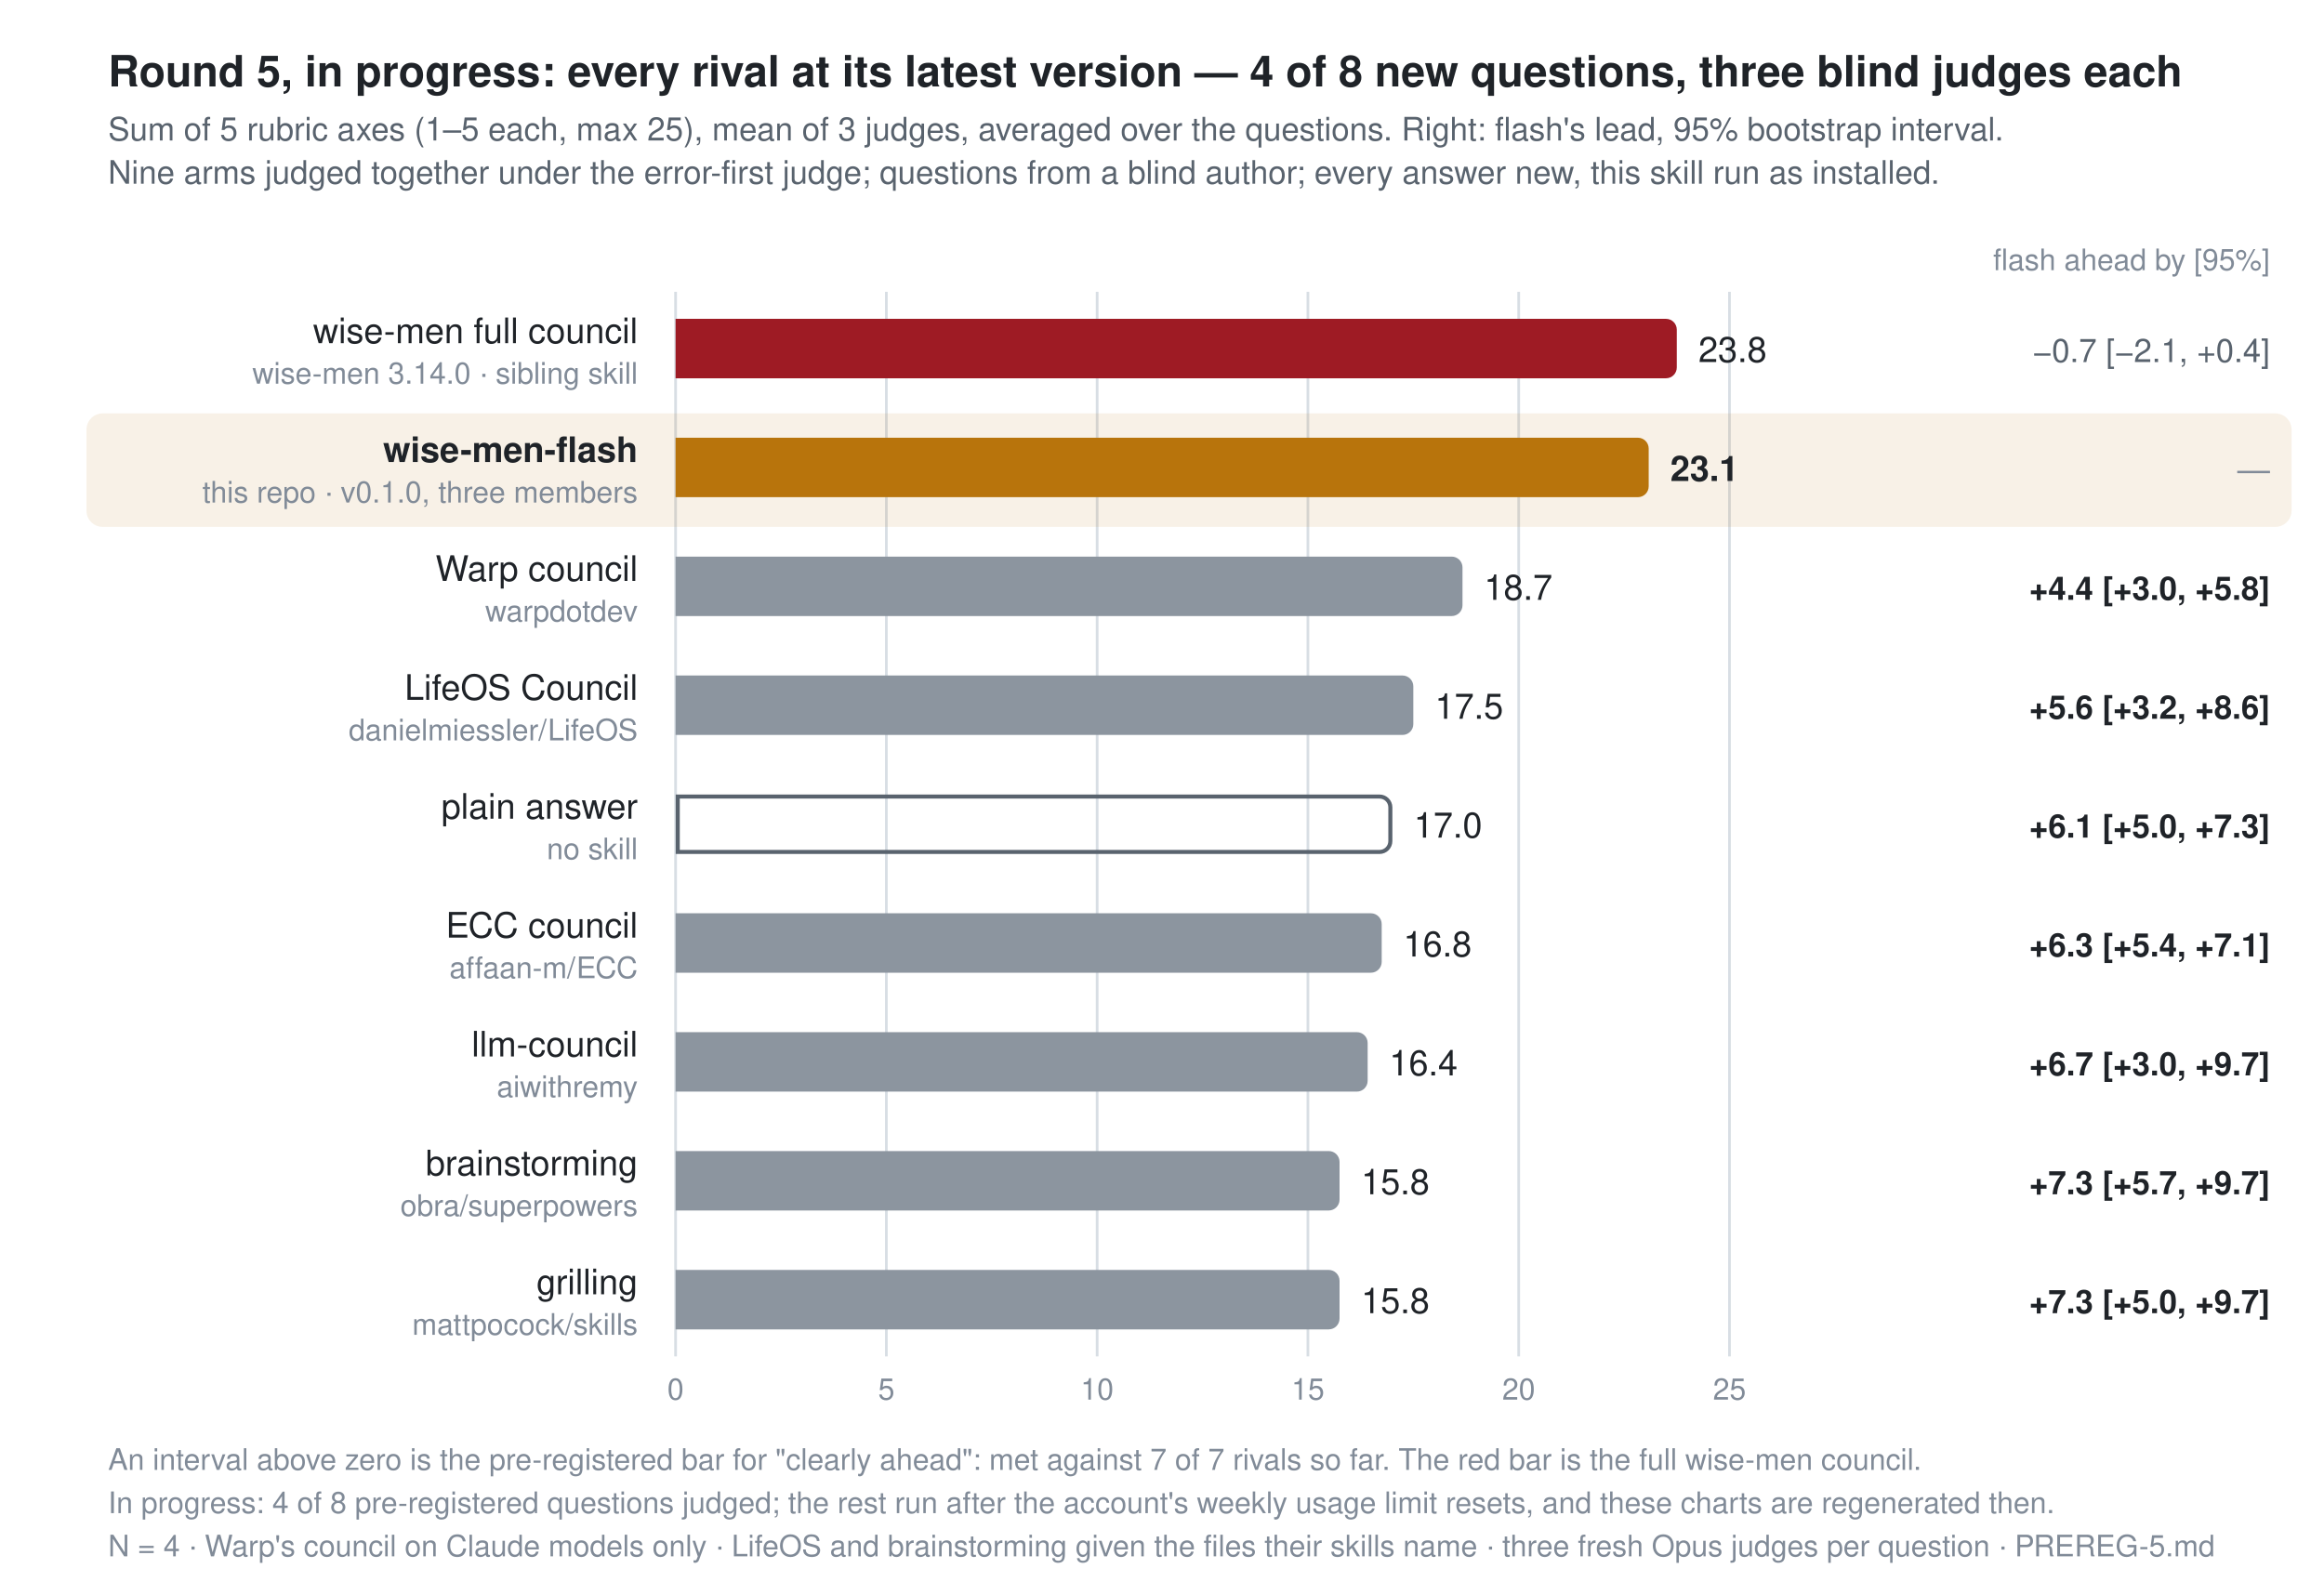
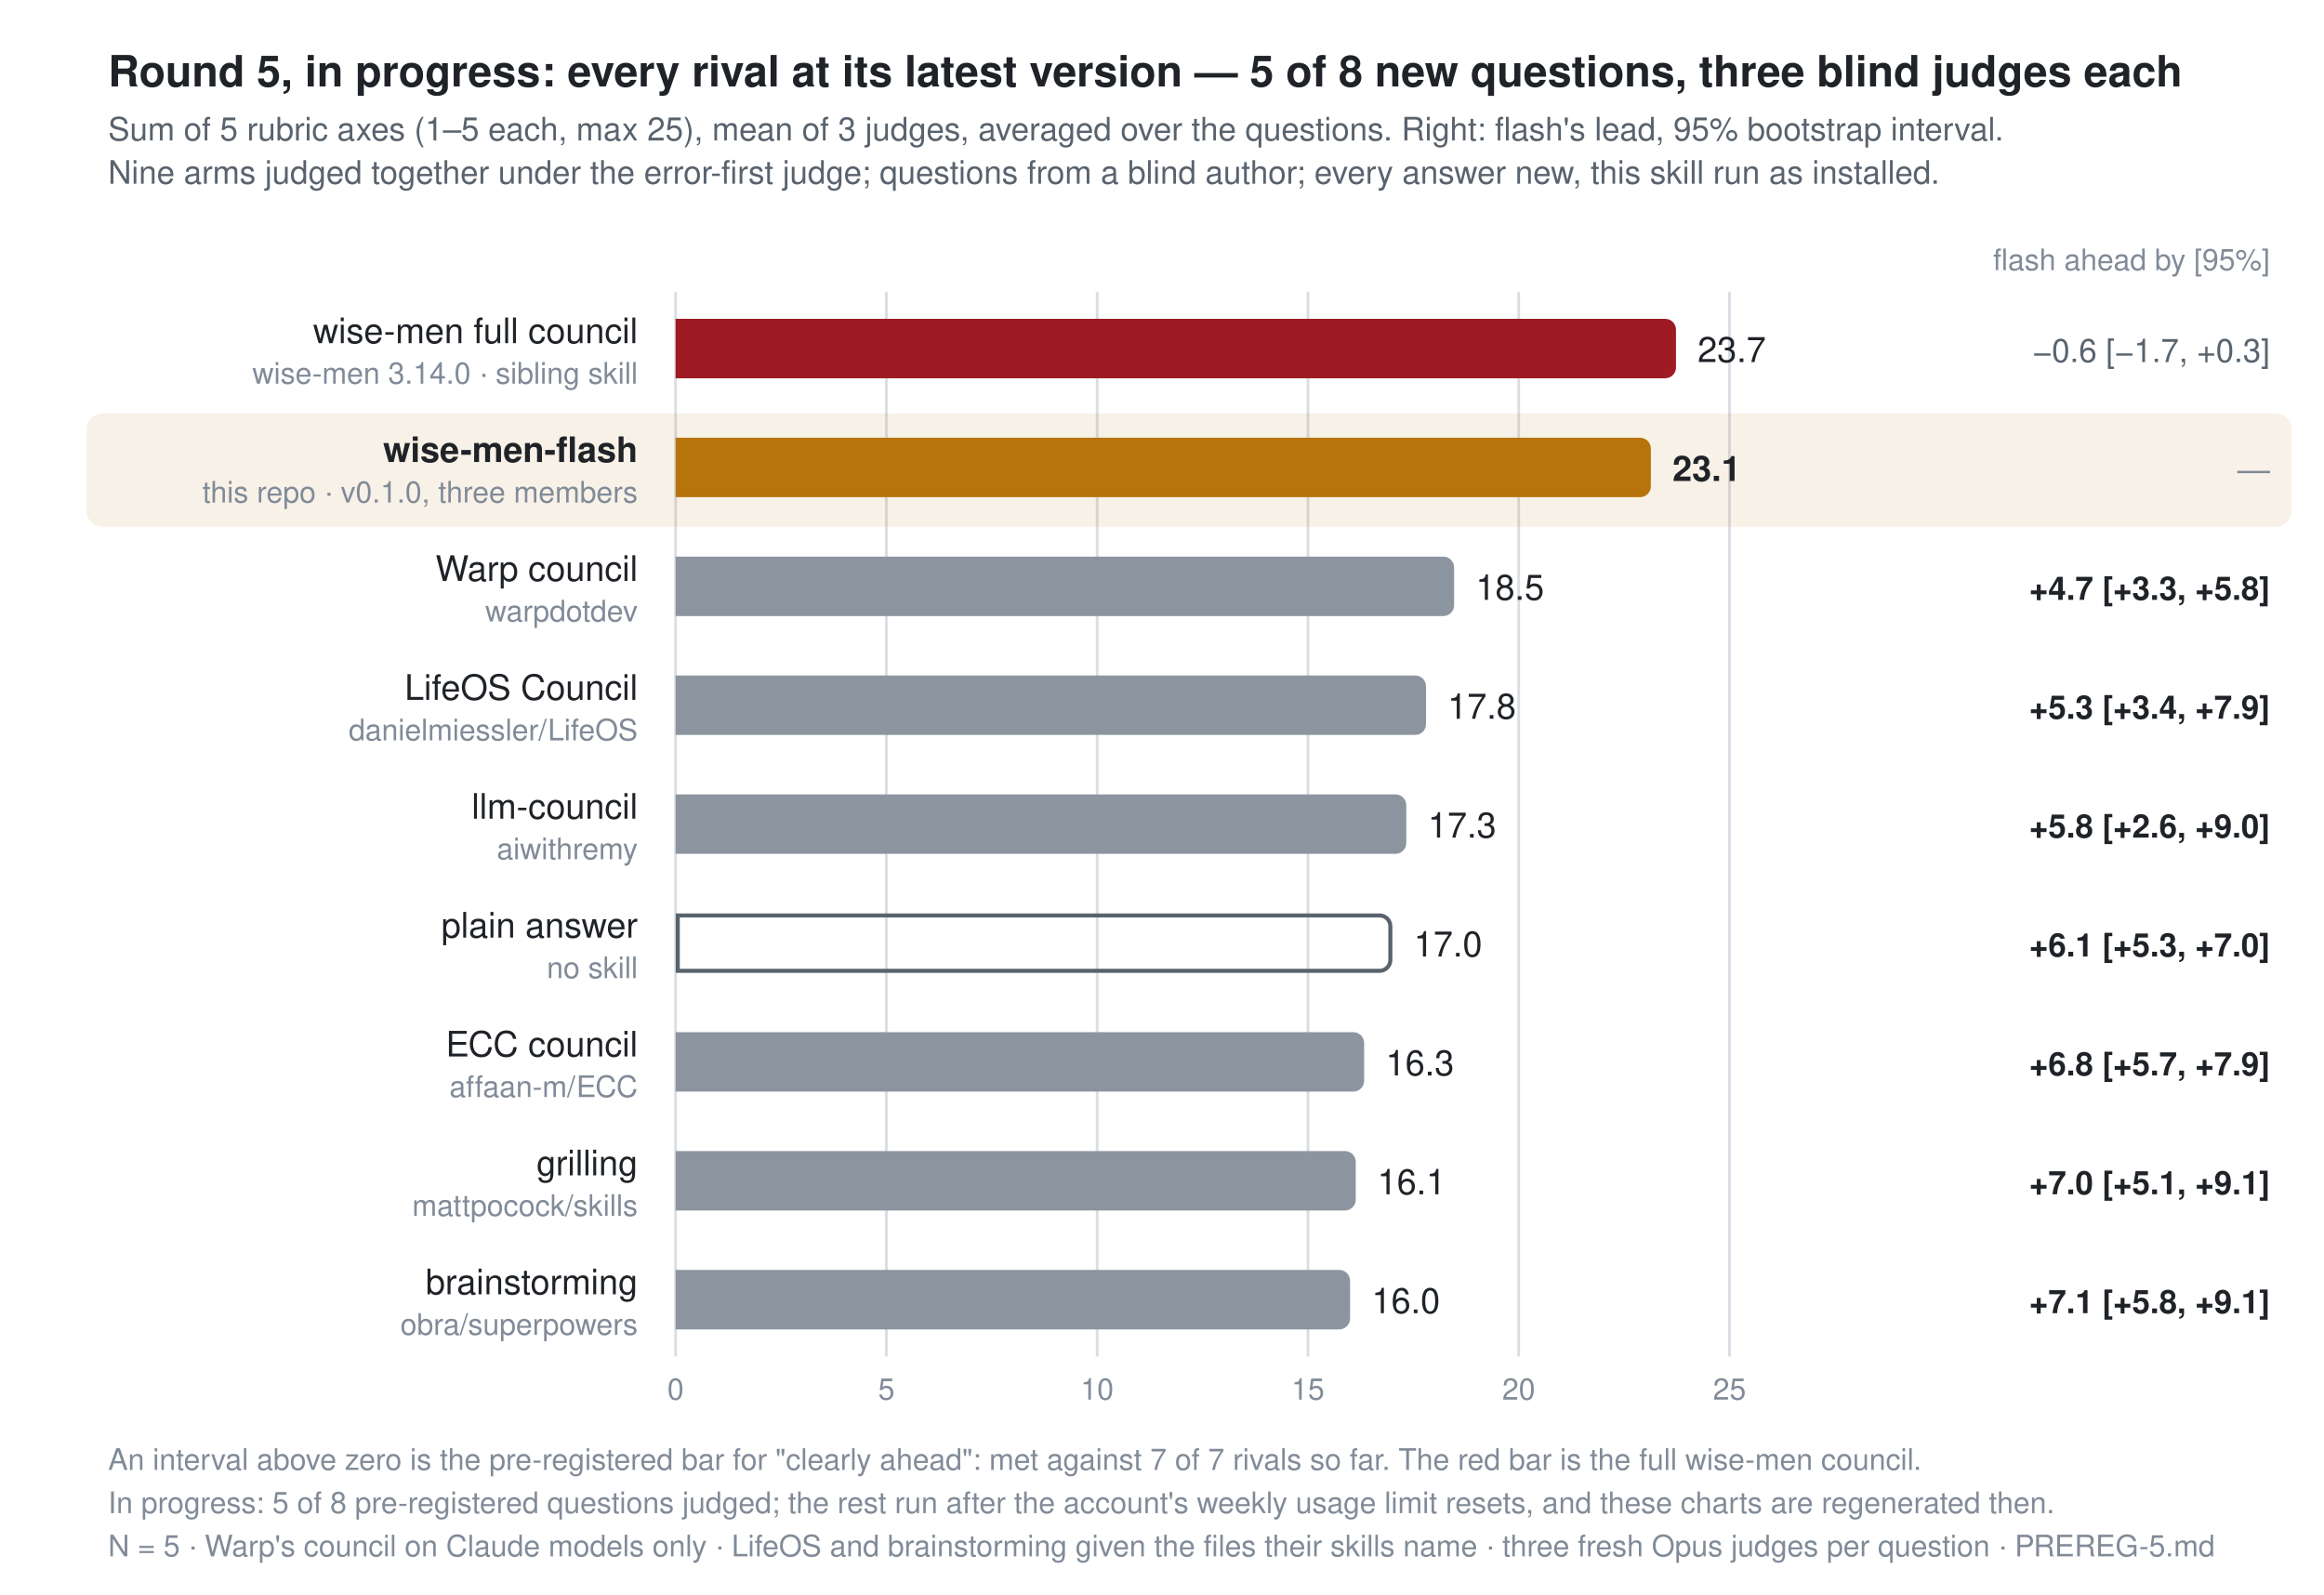
<svg xmlns="http://www.w3.org/2000/svg" viewBox="0 0 860 590" width="860" font-family="-apple-system, BlinkMacSystemFont, 'Segoe UI', Helvetica, Arial, sans-serif">
-   <text x="40" y="32" font-size="16" font-weight="600" fill="#1f2328" text-anchor="start">Round 5, in progress: every rival at its latest version — 4 of 8 new questions, three blind judges each</text>
+   <text x="40" y="32" font-size="16" font-weight="600" fill="#1f2328" text-anchor="start">Round 5, in progress: every rival at its latest version — 5 of 8 new questions, three blind judges each</text>
  <text x="40" y="52" font-size="12" font-weight="400" fill="#59636e" text-anchor="start">Sum of 5 rubric axes (1–5 each, max 25), mean of 3 judges, averaged over the questions. Right: flash's lead, 95% bootstrap interval.</text>
  <text x="40" y="68" font-size="12" font-weight="400" fill="#59636e" text-anchor="start">Nine arms judged together under the error-first judge; questions from a blind author; every answer new, this skill run as installed.</text>
  <text x="840" y="100" font-size="11" font-weight="400" fill="#818b98" text-anchor="end">flash ahead by [95%]</text>
  <line x1="250" y1="108" x2="250" y2="502" stroke="#d8dee4" stroke-width="1" />
  <text x="250" y="518" font-size="11" font-weight="400" fill="#818b98" text-anchor="middle">0</text>
  <line x1="328" y1="108" x2="328" y2="502" stroke="#d8dee4" stroke-width="1" />
  <text x="328" y="518" font-size="11" font-weight="400" fill="#818b98" text-anchor="middle">5</text>
  <line x1="406" y1="108" x2="406" y2="502" stroke="#d8dee4" stroke-width="1" />
  <text x="406" y="518" font-size="11" font-weight="400" fill="#818b98" text-anchor="middle">10</text>
  <line x1="484" y1="108" x2="484" y2="502" stroke="#d8dee4" stroke-width="1" />
  <text x="484" y="518" font-size="11" font-weight="400" fill="#818b98" text-anchor="middle">15</text>
  <line x1="562" y1="108" x2="562" y2="502" stroke="#d8dee4" stroke-width="1" />
  <text x="562" y="518" font-size="11" font-weight="400" fill="#818b98" text-anchor="middle">20</text>
  <line x1="640" y1="108" x2="640" y2="502" stroke="#d8dee4" stroke-width="1" />
  <text x="640" y="518" font-size="11" font-weight="400" fill="#818b98" text-anchor="middle">25</text>
  <text x="236" y="127" font-size="13" font-weight="500" fill="#1f2328" text-anchor="end">wise-men full council</text>
  <text x="236" y="142" font-size="11" font-weight="400" fill="#818b98" text-anchor="end">wise-men 3.14.0 · sibling skill</text>
-   <path d="M250,118h366.5a4,4 0 0 1 4,4v14a4,4 0 0 1 -4,4h-366.5z" fill="#9e1b24" />
-   <text x="628.5" y="134" font-size="13" font-weight="500" fill="#1f2328" text-anchor="start">23.8</text>
-   <text x="840" y="134" font-size="12" font-weight="400" fill="#59636e" text-anchor="end">−0.7  [−2.1, +0.4]</text>
+   <path d="M250,118h366.2a4,4 0 0 1 4,4v14a4,4 0 0 1 -4,4h-366.2z" fill="#9e1b24" />
+   <text x="628.2" y="134" font-size="13" font-weight="500" fill="#1f2328" text-anchor="start">23.7</text>
+   <text x="840" y="134" font-size="12" font-weight="400" fill="#59636e" text-anchor="end">−0.6  [−1.7, +0.3]</text>
  <rect x="32" y="153" width="816" height="42" rx="6" fill="#b8740c" fill-opacity="0.10" />
  <text x="236" y="171" font-size="13" font-weight="700" fill="#1f2328" text-anchor="end">wise-men-flash</text>
  <text x="236" y="186" font-size="11" font-weight="400" fill="#818b98" text-anchor="end">this repo · v0.1.0, three members</text>
-   <path d="M250,162h356.1a4,4 0 0 1 4,4v14a4,4 0 0 1 -4,4h-356.1z" fill="#b8740c" />
-   <text x="618.1" y="178" font-size="13" font-weight="700" fill="#1f2328" text-anchor="start">23.1</text>
+   <path d="M250,162h356.9a4,4 0 0 1 4,4v14a4,4 0 0 1 -4,4h-356.9z" fill="#b8740c" />
+   <text x="618.9" y="178" font-size="13" font-weight="700" fill="#1f2328" text-anchor="start">23.1</text>
  <text x="840" y="178" font-size="12" font-weight="400" fill="#818b98" text-anchor="end">—</text>
  <text x="236" y="215" font-size="13" font-weight="500" fill="#1f2328" text-anchor="end">Warp council</text>
  <text x="236" y="230" font-size="11" font-weight="400" fill="#818b98" text-anchor="end">warpdotdev</text>
-   <path d="M250,206h287.2a4,4 0 0 1 4,4v14a4,4 0 0 1 -4,4h-287.2z" fill="#8c959f" />
-   <text x="549.2" y="222" font-size="13" font-weight="500" fill="#1f2328" text-anchor="start">18.7</text>
-   <text x="840" y="222" font-size="12" font-weight="600" fill="#1f2328" text-anchor="end">+4.4  [+3.0, +5.8]</text>
+   <path d="M250,206h284.1a4,4 0 0 1 4,4v14a4,4 0 0 1 -4,4h-284.1z" fill="#8c959f" />
+   <text x="546.1" y="222" font-size="13" font-weight="500" fill="#1f2328" text-anchor="start">18.5</text>
+   <text x="840" y="222" font-size="12" font-weight="600" fill="#1f2328" text-anchor="end">+4.7  [+3.3, +5.8]</text>
  <text x="236" y="259" font-size="13" font-weight="500" fill="#1f2328" text-anchor="end">LifeOS Council</text>
  <text x="236" y="274" font-size="11" font-weight="400" fill="#818b98" text-anchor="end">danielmiessler/LifeOS</text>
-   <path d="M250,250h269a4,4 0 0 1 4,4v14a4,4 0 0 1 -4,4h-269z" fill="#8c959f" />
-   <text x="531" y="266" font-size="13" font-weight="500" fill="#1f2328" text-anchor="start">17.5</text>
-   <text x="840" y="266" font-size="12" font-weight="600" fill="#1f2328" text-anchor="end">+5.6  [+3.2, +8.6]</text>
-   <text x="236" y="303" font-size="13" font-weight="500" fill="#1f2328" text-anchor="end">plain answer</text>
-   <text x="236" y="318" font-size="11" font-weight="400" fill="#818b98" text-anchor="end">no skill</text>
-   <path d="M250.8,294.8h259.7a4,4 0 0 1 4,4v12.5a4,4 0 0 1 -4,4h-259.7z" fill="none" stroke="#59636e" stroke-width="1.5" />
-   <text x="523.2" y="310" font-size="13" font-weight="500" fill="#1f2328" text-anchor="start">17.0</text>
-   <text x="840" y="310" font-size="12" font-weight="600" fill="#1f2328" text-anchor="end">+6.1  [+5.0, +7.3]</text>
-   <text x="236" y="347" font-size="13" font-weight="500" fill="#1f2328" text-anchor="end">ECC council</text>
-   <text x="236" y="362" font-size="11" font-weight="400" fill="#818b98" text-anchor="end">affaan-m/ECC</text>
-   <path d="M250,338h257.3a4,4 0 0 1 4,4v14a4,4 0 0 1 -4,4h-257.3z" fill="#8c959f" />
-   <text x="519.3" y="354" font-size="13" font-weight="500" fill="#1f2328" text-anchor="start">16.8</text>
-   <text x="840" y="354" font-size="12" font-weight="600" fill="#1f2328" text-anchor="end">+6.3  [+5.4, +7.1]</text>
-   <text x="236" y="391" font-size="13" font-weight="500" fill="#1f2328" text-anchor="end">llm-council</text>
-   <text x="236" y="406" font-size="11" font-weight="400" fill="#818b98" text-anchor="end">aiwithremy</text>
-   <path d="M250,382h252.1a4,4 0 0 1 4,4v14a4,4 0 0 1 -4,4h-252.1z" fill="#8c959f" />
-   <text x="514.1" y="398" font-size="13" font-weight="500" fill="#1f2328" text-anchor="start">16.4</text>
-   <text x="840" y="398" font-size="12" font-weight="600" fill="#1f2328" text-anchor="end">+6.7  [+3.0, +9.7]</text>
-   <text x="236" y="435" font-size="13" font-weight="500" fill="#1f2328" text-anchor="end">brainstorming</text>
-   <text x="236" y="450" font-size="11" font-weight="400" fill="#818b98" text-anchor="end">obra/superpowers</text>
-   <path d="M250,426h241.7a4,4 0 0 1 4,4v14a4,4 0 0 1 -4,4h-241.7z" fill="#8c959f" />
-   <text x="503.7" y="442" font-size="13" font-weight="500" fill="#1f2328" text-anchor="start">15.8</text>
-   <text x="840" y="442" font-size="12" font-weight="600" fill="#1f2328" text-anchor="end">+7.3  [+5.7, +9.7]</text>
-   <text x="236" y="479" font-size="13" font-weight="500" fill="#1f2328" text-anchor="end">grilling</text>
-   <text x="236" y="494" font-size="11" font-weight="400" fill="#818b98" text-anchor="end">mattpocock/skills</text>
-   <path d="M250,470h241.7a4,4 0 0 1 4,4v14a4,4 0 0 1 -4,4h-241.7z" fill="#8c959f" />
-   <text x="503.7" y="486" font-size="13" font-weight="500" fill="#1f2328" text-anchor="start">15.8</text>
-   <text x="840" y="486" font-size="12" font-weight="600" fill="#1f2328" text-anchor="end">+7.3  [+5.0, +9.7]</text>
+   <path d="M250,250h273.7a4,4 0 0 1 4,4v14a4,4 0 0 1 -4,4h-273.7z" fill="#8c959f" />
+   <text x="535.7" y="266" font-size="13" font-weight="500" fill="#1f2328" text-anchor="start">17.8</text>
+   <text x="840" y="266" font-size="12" font-weight="600" fill="#1f2328" text-anchor="end">+5.3  [+3.4, +7.9]</text>
+   <text x="236" y="303" font-size="13" font-weight="500" fill="#1f2328" text-anchor="end">llm-council</text>
+   <text x="236" y="318" font-size="11" font-weight="400" fill="#818b98" text-anchor="end">aiwithremy</text>
+   <path d="M250,294h266.4a4,4 0 0 1 4,4v14a4,4 0 0 1 -4,4h-266.4z" fill="#8c959f" />
+   <text x="528.4" y="310" font-size="13" font-weight="500" fill="#1f2328" text-anchor="start">17.3</text>
+   <text x="840" y="310" font-size="12" font-weight="600" fill="#1f2328" text-anchor="end">+5.8  [+2.6, +9.0]</text>
+   <text x="236" y="347" font-size="13" font-weight="500" fill="#1f2328" text-anchor="end">plain answer</text>
+   <text x="236" y="362" font-size="11" font-weight="400" fill="#818b98" text-anchor="end">no skill</text>
+   <path d="M250.8,338.8h259.7a4,4 0 0 1 4,4v12.5a4,4 0 0 1 -4,4h-259.7z" fill="none" stroke="#59636e" stroke-width="1.5" />
+   <text x="523.2" y="354" font-size="13" font-weight="500" fill="#1f2328" text-anchor="start">17.0</text>
+   <text x="840" y="354" font-size="12" font-weight="600" fill="#1f2328" text-anchor="end">+6.1  [+5.3, +7.0]</text>
+   <text x="236" y="391" font-size="13" font-weight="500" fill="#1f2328" text-anchor="end">ECC council</text>
+   <text x="236" y="406" font-size="11" font-weight="400" fill="#818b98" text-anchor="end">affaan-m/ECC</text>
+   <path d="M250,382h250.8a4,4 0 0 1 4,4v14a4,4 0 0 1 -4,4h-250.8z" fill="#8c959f" />
+   <text x="512.8" y="398" font-size="13" font-weight="500" fill="#1f2328" text-anchor="start">16.3</text>
+   <text x="840" y="398" font-size="12" font-weight="600" fill="#1f2328" text-anchor="end">+6.8  [+5.7, +7.9]</text>
+   <text x="236" y="435" font-size="13" font-weight="500" fill="#1f2328" text-anchor="end">grilling</text>
+   <text x="236" y="450" font-size="11" font-weight="400" fill="#818b98" text-anchor="end">mattpocock/skills</text>
+   <path d="M250,426h247.7a4,4 0 0 1 4,4v14a4,4 0 0 1 -4,4h-247.7z" fill="#8c959f" />
+   <text x="509.7" y="442" font-size="13" font-weight="500" fill="#1f2328" text-anchor="start">16.1</text>
+   <text x="840" y="442" font-size="12" font-weight="600" fill="#1f2328" text-anchor="end">+7.0  [+5.1, +9.1]</text>
+   <text x="236" y="479" font-size="13" font-weight="500" fill="#1f2328" text-anchor="end">brainstorming</text>
+   <text x="236" y="494" font-size="11" font-weight="400" fill="#818b98" text-anchor="end">obra/superpowers</text>
+   <path d="M250,470h245.6a4,4 0 0 1 4,4v14a4,4 0 0 1 -4,4h-245.6z" fill="#8c959f" />
+   <text x="507.6" y="486" font-size="13" font-weight="500" fill="#1f2328" text-anchor="start">16.0</text>
+   <text x="840" y="486" font-size="12" font-weight="600" fill="#1f2328" text-anchor="end">+7.1  [+5.8, +9.1]</text>
  <text x="40" y="544" font-size="11" font-weight="400" fill="#818b98" text-anchor="start">An interval above zero is the pre-registered bar for "clearly ahead": met against 7 of 7 rivals so far. The red bar is the full wise-men council.</text>
-   <text x="40" y="560" font-size="11" font-weight="400" fill="#818b98" text-anchor="start">In progress: 4 of 8 pre-registered questions judged; the rest run after the account's weekly usage limit resets, and these charts are regenerated then.</text>
-   <text x="40" y="576" font-size="11" font-weight="400" fill="#818b98" text-anchor="start">N = 4 · Warp's council on Claude models only · LifeOS and brainstorming given the files their skills name · three fresh Opus judges per question · PREREG-5.md</text>
+   <text x="40" y="560" font-size="11" font-weight="400" fill="#818b98" text-anchor="start">In progress: 5 of 8 pre-registered questions judged; the rest run after the account's weekly usage limit resets, and these charts are regenerated then.</text>
+   <text x="40" y="576" font-size="11" font-weight="400" fill="#818b98" text-anchor="start">N = 5 · Warp's council on Claude models only · LifeOS and brainstorming given the files their skills name · three fresh Opus judges per question · PREREG-5.md</text>
</svg>
